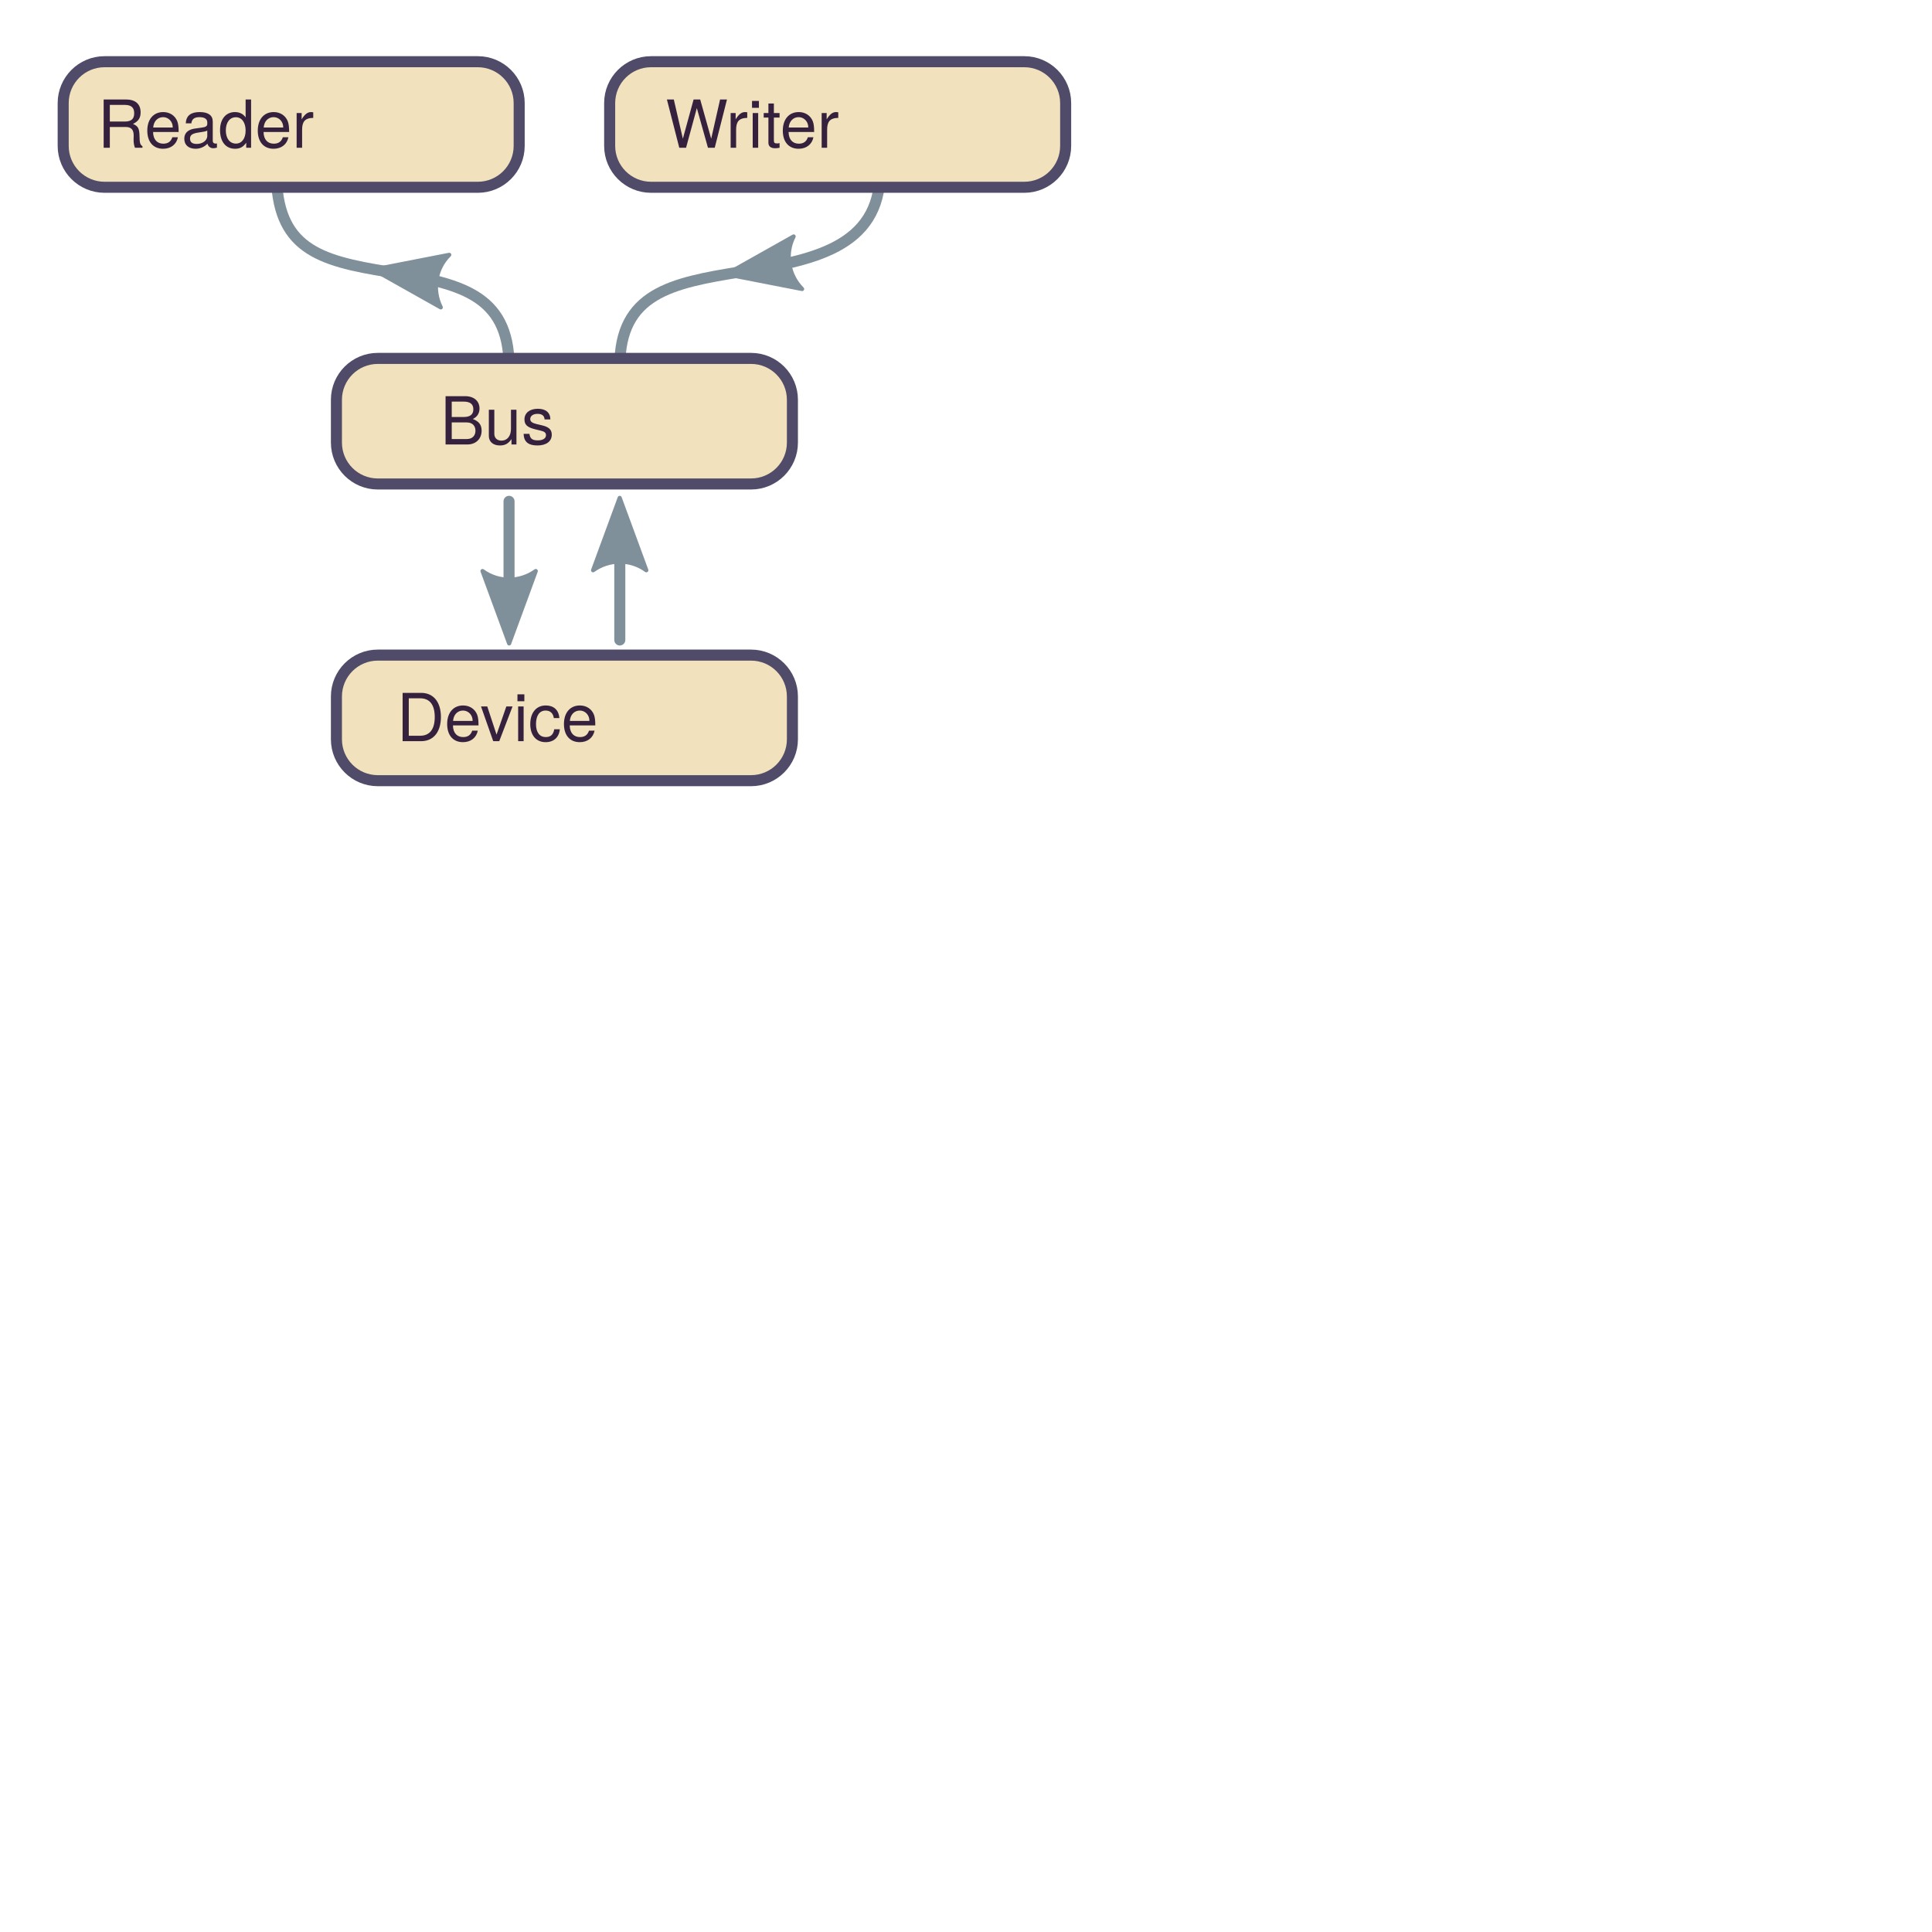
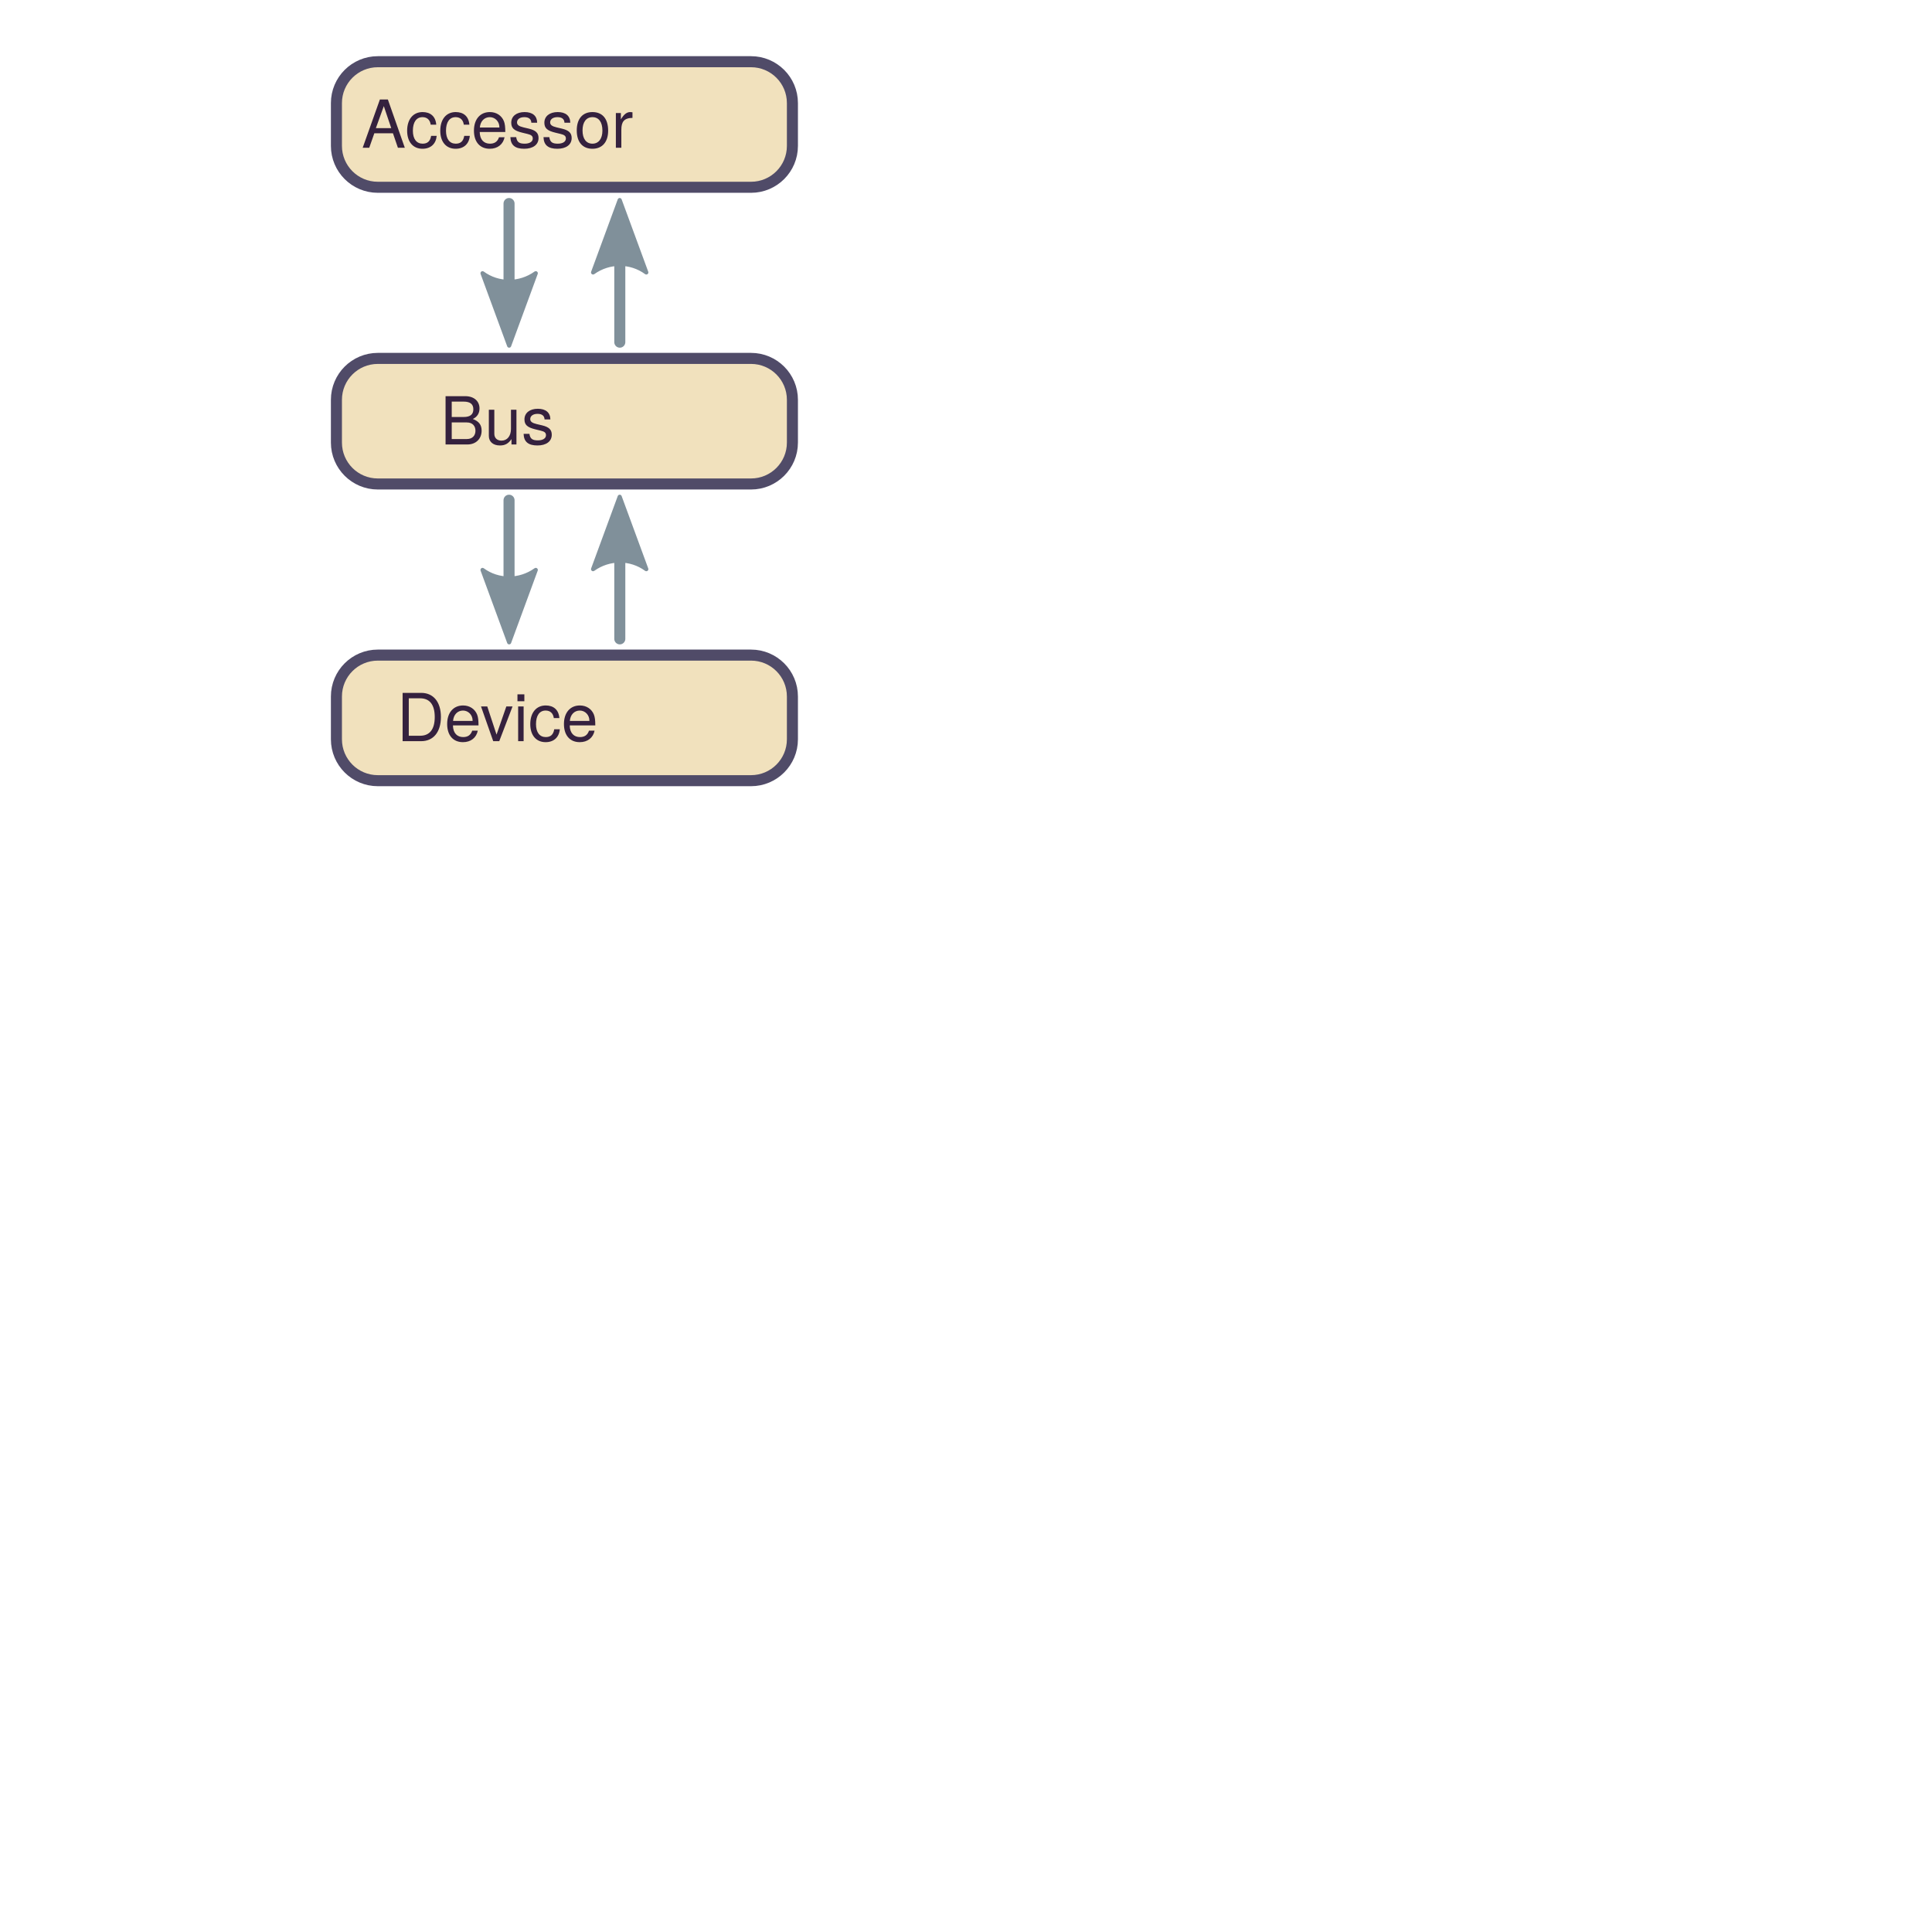
<svg xmlns="http://www.w3.org/2000/svg" width="700" height="700" id="svg2" version="1.1">
  <defs id="defs4">
    <marker orient="auto" refY="0" refX="0" id="Arrow2Mstart" style="overflow:visible">
      <path id="path3884" style="fill-rule:evenodd;stroke-width:0.625;stroke-linejoin:round" d="M 8.719,4.034 -2.207,0.016 8.719,-4.002 c -1.745,2.372 -1.735,5.617 -6e-7,8.035 z" transform="scale(0.6,0.6)" />
    </marker>
    <marker style="overflow:visible" id="Arrow2Mend" refX="0" refY="0" orient="auto">
      <path transform="scale(-0.6,-0.6)" d="M 8.719,4.034 -2.207,0.016 8.719,-4.002 c -1.745,2.372 -1.735,5.617 -6e-7,8.035 z" style="fill-rule:evenodd;stroke-width:0.625;stroke-linejoin:round" id="path3887" />
    </marker>
    <marker style="overflow:visible" id="Arrow1Lstart" refX="0" refY="0" orient="auto">
      <path transform="matrix(0.8,0,0,0.8,10,0)" style="fill-rule:evenodd;stroke:#000000;stroke-width:1pt" d="M 0,0 5,-5 -12.5,0 5,5 0,0 z" id="path3860" />
    </marker>
    <marker style="overflow:visible" id="Arrow2Sstart" refX="0" refY="0" orient="auto">
      <path transform="matrix(0.3,0,0,0.3,-0.69,0)" d="M 8.719,4.034 -2.207,0.016 8.719,-4.002 c -1.745,2.372 -1.735,5.617 -6e-7,8.035 z" style="fill-rule:evenodd;stroke-width:0.625;stroke-linejoin:round" id="path3890" />
    </marker>
    <marker style="overflow:visible" id="Arrow2Send" refX="0" refY="0" orient="auto">
      <path transform="matrix(-0.3,0,0,-0.3,0.69,0)" d="M 8.719,4.034 -2.207,0.016 8.719,-4.002 c -1.745,2.372 -1.735,5.617 -6e-7,8.035 z" style="fill-rule:evenodd;stroke-width:0.625;stroke-linejoin:round" id="path3893" />
    </marker>
    <marker style="overflow:visible" id="Arrow2Mend6" refX="0" refY="0" orient="auto">
      <path transform="scale(-0.6,-0.6)" d="M 8.719,4.034 -2.207,0.016 8.719,-4.002 c -1.745,2.372 -1.735,5.617 -6e-7,8.035 z" style="fill:#80909a;fill-rule:evenodd;stroke:#80909a;stroke-width:0.625;stroke-linejoin:round" id="path6363" />
    </marker>
    <marker orient="auto" refY="0" refX="0" id="Arrow2MstartJ" style="overflow:visible">
      <path id="path6631" style="fill:#80909a;fill-rule:evenodd;stroke:#80909a;stroke-width:0.625;stroke-linejoin:round" d="M 8.719,4.034 -2.207,0.016 8.719,-4.002 c -1.745,2.372 -1.735,5.617 -6e-7,8.035 z" transform="scale(0.6,0.6)" />
    </marker>
    <marker orient="auto" refY="0" refX="0" id="Arrow2Mstartv" style="overflow:visible">
      <path id="path7104" style="fill:#80909a;fill-rule:evenodd;stroke:#80909a;stroke-width:0.625;stroke-linejoin:round" d="M 8.719,4.034 -2.207,0.016 8.719,-4.002 c -1.745,2.372 -1.735,5.617 -6e-7,8.035 z" transform="scale(0.6,0.6)" />
    </marker>
    <marker style="overflow:visible" id="Arrow2MendQ" refX="0" refY="0" orient="auto">
      <path transform="scale(-0.6,-0.6)" d="M 8.719,4.034 -2.207,0.016 8.719,-4.002 c -1.745,2.372 -1.735,5.617 -6e-7,8.035 z" style="fill:#80909a;fill-rule:evenodd;stroke:#80909a;stroke-width:0.625;stroke-linejoin:round" id="path7107" />
    </marker>
  </defs>
-   <g id="layer2" transform="translate(0,400)">
-     <g transform="translate(-48.68198,-397.394)" id="g7082">
-       <path style="fill:none;stroke:#80909a;stroke-width:4;stroke-linecap:round;stroke-linejoin:miter;stroke-miterlimit:4;stroke-opacity:1;stroke-dasharray:none;marker-start:none;marker-mid:url(#Arrow2MstartJ)" d="m 148.795,59.584 c 0,27.817 15.235,32.224 40.47,36.291 25.235,4.066 43.853,7.792 43.853,34.243" id="path3852" />
-       <path id="path6419" d="m 367.569,59.584 c 0,27.817 -25.235,32.224 -50.47,36.291 -25.235,4.066 -43.853,7.792 -43.853,34.243" style="fill:none;stroke:#80909a;stroke-width:4;stroke-linecap:round;stroke-linejoin:miter;stroke-miterlimit:4;stroke-opacity:1;stroke-dasharray:none;marker-start:none;marker-mid:url(#Arrow2Mend6)" />
+   <g id="layer2" transform="translate(0,400)" style="display:inline">
+     <g id="g3031" transform="translate(0,-0.4024411)">
+       <path style="fill:none;stroke:#80909a;stroke-width:4;stroke-linecap:round;stroke-linejoin:miter;stroke-miterlimit:4;stroke-opacity:1;stroke-dasharray:none;marker-start:none;marker-end:url(#Arrow2MendQ)" d="m 184.436,-218.358 -1.6e-4,46.184" id="path6692" />
+       <path id="path7374" d="m 224.564,-168.126 -1.5e-4,-46.184" style="fill:none;stroke:#80909a;stroke-width:4;stroke-linecap:round;stroke-linejoin:miter;stroke-miterlimit:4;stroke-opacity:1;stroke-dasharray:none;marker-start:none;marker-end:url(#Arrow2MendQ)" />
    </g>
-     <path id="path6692" d="m 184.436,-218.358 -1.6e-4,46.184" style="fill:none;stroke:#80909a;stroke-width:4;stroke-linecap:round;stroke-linejoin:miter;stroke-miterlimit:4;stroke-opacity:1;stroke-dasharray:none;marker-start:none;marker-end:url(#Arrow2MendQ)" />
-     <path style="fill:none;stroke:#80909a;stroke-width:4;stroke-linecap:round;stroke-linejoin:miter;stroke-miterlimit:4;stroke-opacity:1;stroke-dasharray:none;marker-start:none;marker-end:url(#Arrow2MendQ)" d="m 224.564,-168.126 -1.5e-4,-46.184" id="path7374" />
+     <g id="g3035" transform="translate(0,-107.9024)">
+       <path id="path3037" d="m 184.436,-218.358 -1.6e-4,46.184" style="fill:none;stroke:#80909a;stroke-width:4;stroke-linecap:round;stroke-linejoin:miter;stroke-miterlimit:4;stroke-opacity:1;stroke-dasharray:none;marker-start:none;marker-end:url(#Arrow2MendQ)" />
+       <path style="fill:none;stroke:#80909a;stroke-width:4;stroke-linecap:round;stroke-linejoin:miter;stroke-miterlimit:4;stroke-opacity:1;stroke-dasharray:none;marker-start:none;marker-end:url(#Arrow2MendQ)" d="m 224.564,-168.126 -1.5e-4,-46.184" id="path3039" />
+     </g>
  </g>
  <g style="display:inline" transform="translate(0,-352.3622)" id="layer1">
-     <g transform="translate(-29.5,-407.894)" id="g3831">
-       <g id="g3773" transform="translate(-115,-97)">
-         <rect ry="15" rx="15" y="879.612" x="167.393" height="45.5" width="165.214" id="rect2999" style="color:#000000;fill:#f1e1bd;fill-opacity:1;fill-rule:nonzero;stroke:#504b68;stroke-width:4;stroke-miterlimit:4;stroke-opacity:1;stroke-dasharray:none;marker:none;visibility:visible;display:inline;overflow:visible;enable-background:accumulate" />
-         <text id="text3769" y="910.798" x="249.076" style="font-size:24px;font-style:normal;font-variant:normal;font-weight:normal;font-stretch:normal;text-align:center;line-height:125%;letter-spacing:0px;word-spacing:0px;text-anchor:middle;fill:#35213e;fill-opacity:1;stroke:none;font-family:Helvetica Neue;-inkscape-font-specification:Helvetica Neue" xml:space="preserve">
-           <tspan y="910.798" x="249.076" id="tspan3771">Reader</tspan>
-         </text>
-       </g>
-       <g transform="translate(83.00001,-97)" id="g3778">
-         <rect style="color:#000000;fill:#f1e1bd;fill-opacity:1;fill-rule:nonzero;stroke:#504b68;stroke-width:4;stroke-miterlimit:4;stroke-opacity:1;stroke-dasharray:none;marker:none;visibility:visible;display:inline;overflow:visible;enable-background:accumulate" id="rect3780" width="165.214" height="45.5" x="167.393" y="879.612" rx="15" ry="15" />
-         <text xml:space="preserve" style="font-size:24px;font-style:normal;font-variant:normal;font-weight:normal;font-stretch:normal;text-align:center;line-height:125%;letter-spacing:0px;word-spacing:0px;text-anchor:middle;fill:#35213e;fill-opacity:1;stroke:none;font-family:Helvetica Neue;-inkscape-font-specification:Helvetica Neue" x="249.076" y="910.798" id="text3782">
-           <tspan id="tspan3784" x="249.076" y="910.798">Writer</tspan>
-         </text>
-       </g>
+     <g transform="translate(-45.49999,-504.8939)" id="g3773">
+       <rect style="color:#000000;fill:#f1e1bd;fill-opacity:1;fill-rule:nonzero;stroke:#504b68;stroke-width:4;stroke-miterlimit:4;stroke-opacity:1;stroke-dasharray:none;marker:none;visibility:visible;display:inline;overflow:visible;enable-background:accumulate" id="rect2999" width="165.214" height="45.5" x="167.393" y="879.612" rx="15" ry="15" />
+       <text xml:space="preserve" style="font-size:24px;font-style:normal;font-variant:normal;font-weight:normal;font-stretch:normal;text-align:center;line-height:125%;letter-spacing:0px;word-spacing:0px;text-anchor:middle;fill:#35213e;fill-opacity:1;stroke:none;font-family:Helvetica Neue;-inkscape-font-specification:Helvetica Neue" x="249.076" y="910.798" id="text3769">
+         <tspan id="tspan3771" x="249.076" y="910.798">Accessor</tspan>
+       </text>
    </g>
    <g id="g3773-5" transform="translate(-45.49999,-397.394)">
      <rect ry="15" rx="15" y="879.612" x="167.393" height="45.5" width="165.214" id="rect2999-1" style="color:#000000;fill:#f1e1bd;fill-opacity:1;fill-rule:nonzero;stroke:#504b68;stroke-width:4;stroke-miterlimit:4;stroke-opacity:1;stroke-dasharray:none;marker:none;visibility:visible;display:inline;overflow:visible;enable-background:accumulate" />
      <text id="text3769-4" y="910.798" x="249.076" style="font-size:24px;font-style:normal;font-variant:normal;font-weight:normal;font-stretch:normal;text-align:center;line-height:125%;letter-spacing:0px;word-spacing:0px;text-anchor:middle;fill:#35213e;fill-opacity:1;stroke:none;font-family:Helvetica Neue;-inkscape-font-specification:Helvetica Neue" xml:space="preserve">
        <tspan y="910.798" x="249.076" id="tspan3771-3">Bus</tspan>
      </text>
    </g>
    <g transform="translate(-45.49999,-289.894)" id="g3841">
      <rect style="color:#000000;fill:#f1e1bd;fill-opacity:1;fill-rule:nonzero;stroke:#504b68;stroke-width:4;stroke-miterlimit:4;stroke-opacity:1;stroke-dasharray:none;marker:none;visibility:visible;display:inline;overflow:visible;enable-background:accumulate" id="rect3843" width="165.214" height="45.5" x="167.393" y="879.612" rx="15" ry="15" />
      <text xml:space="preserve" style="font-size:24px;font-style:normal;font-variant:normal;font-weight:normal;font-stretch:normal;text-align:center;line-height:125%;letter-spacing:0px;word-spacing:0px;text-anchor:middle;fill:#35213e;fill-opacity:1;stroke:none;font-family:Helvetica Neue;-inkscape-font-specification:Helvetica Neue" x="249.076" y="910.798" id="text3845">
        <tspan id="tspan3847" x="249.076" y="910.798">Device</tspan>
      </text>
    </g>
  </g>
</svg>
